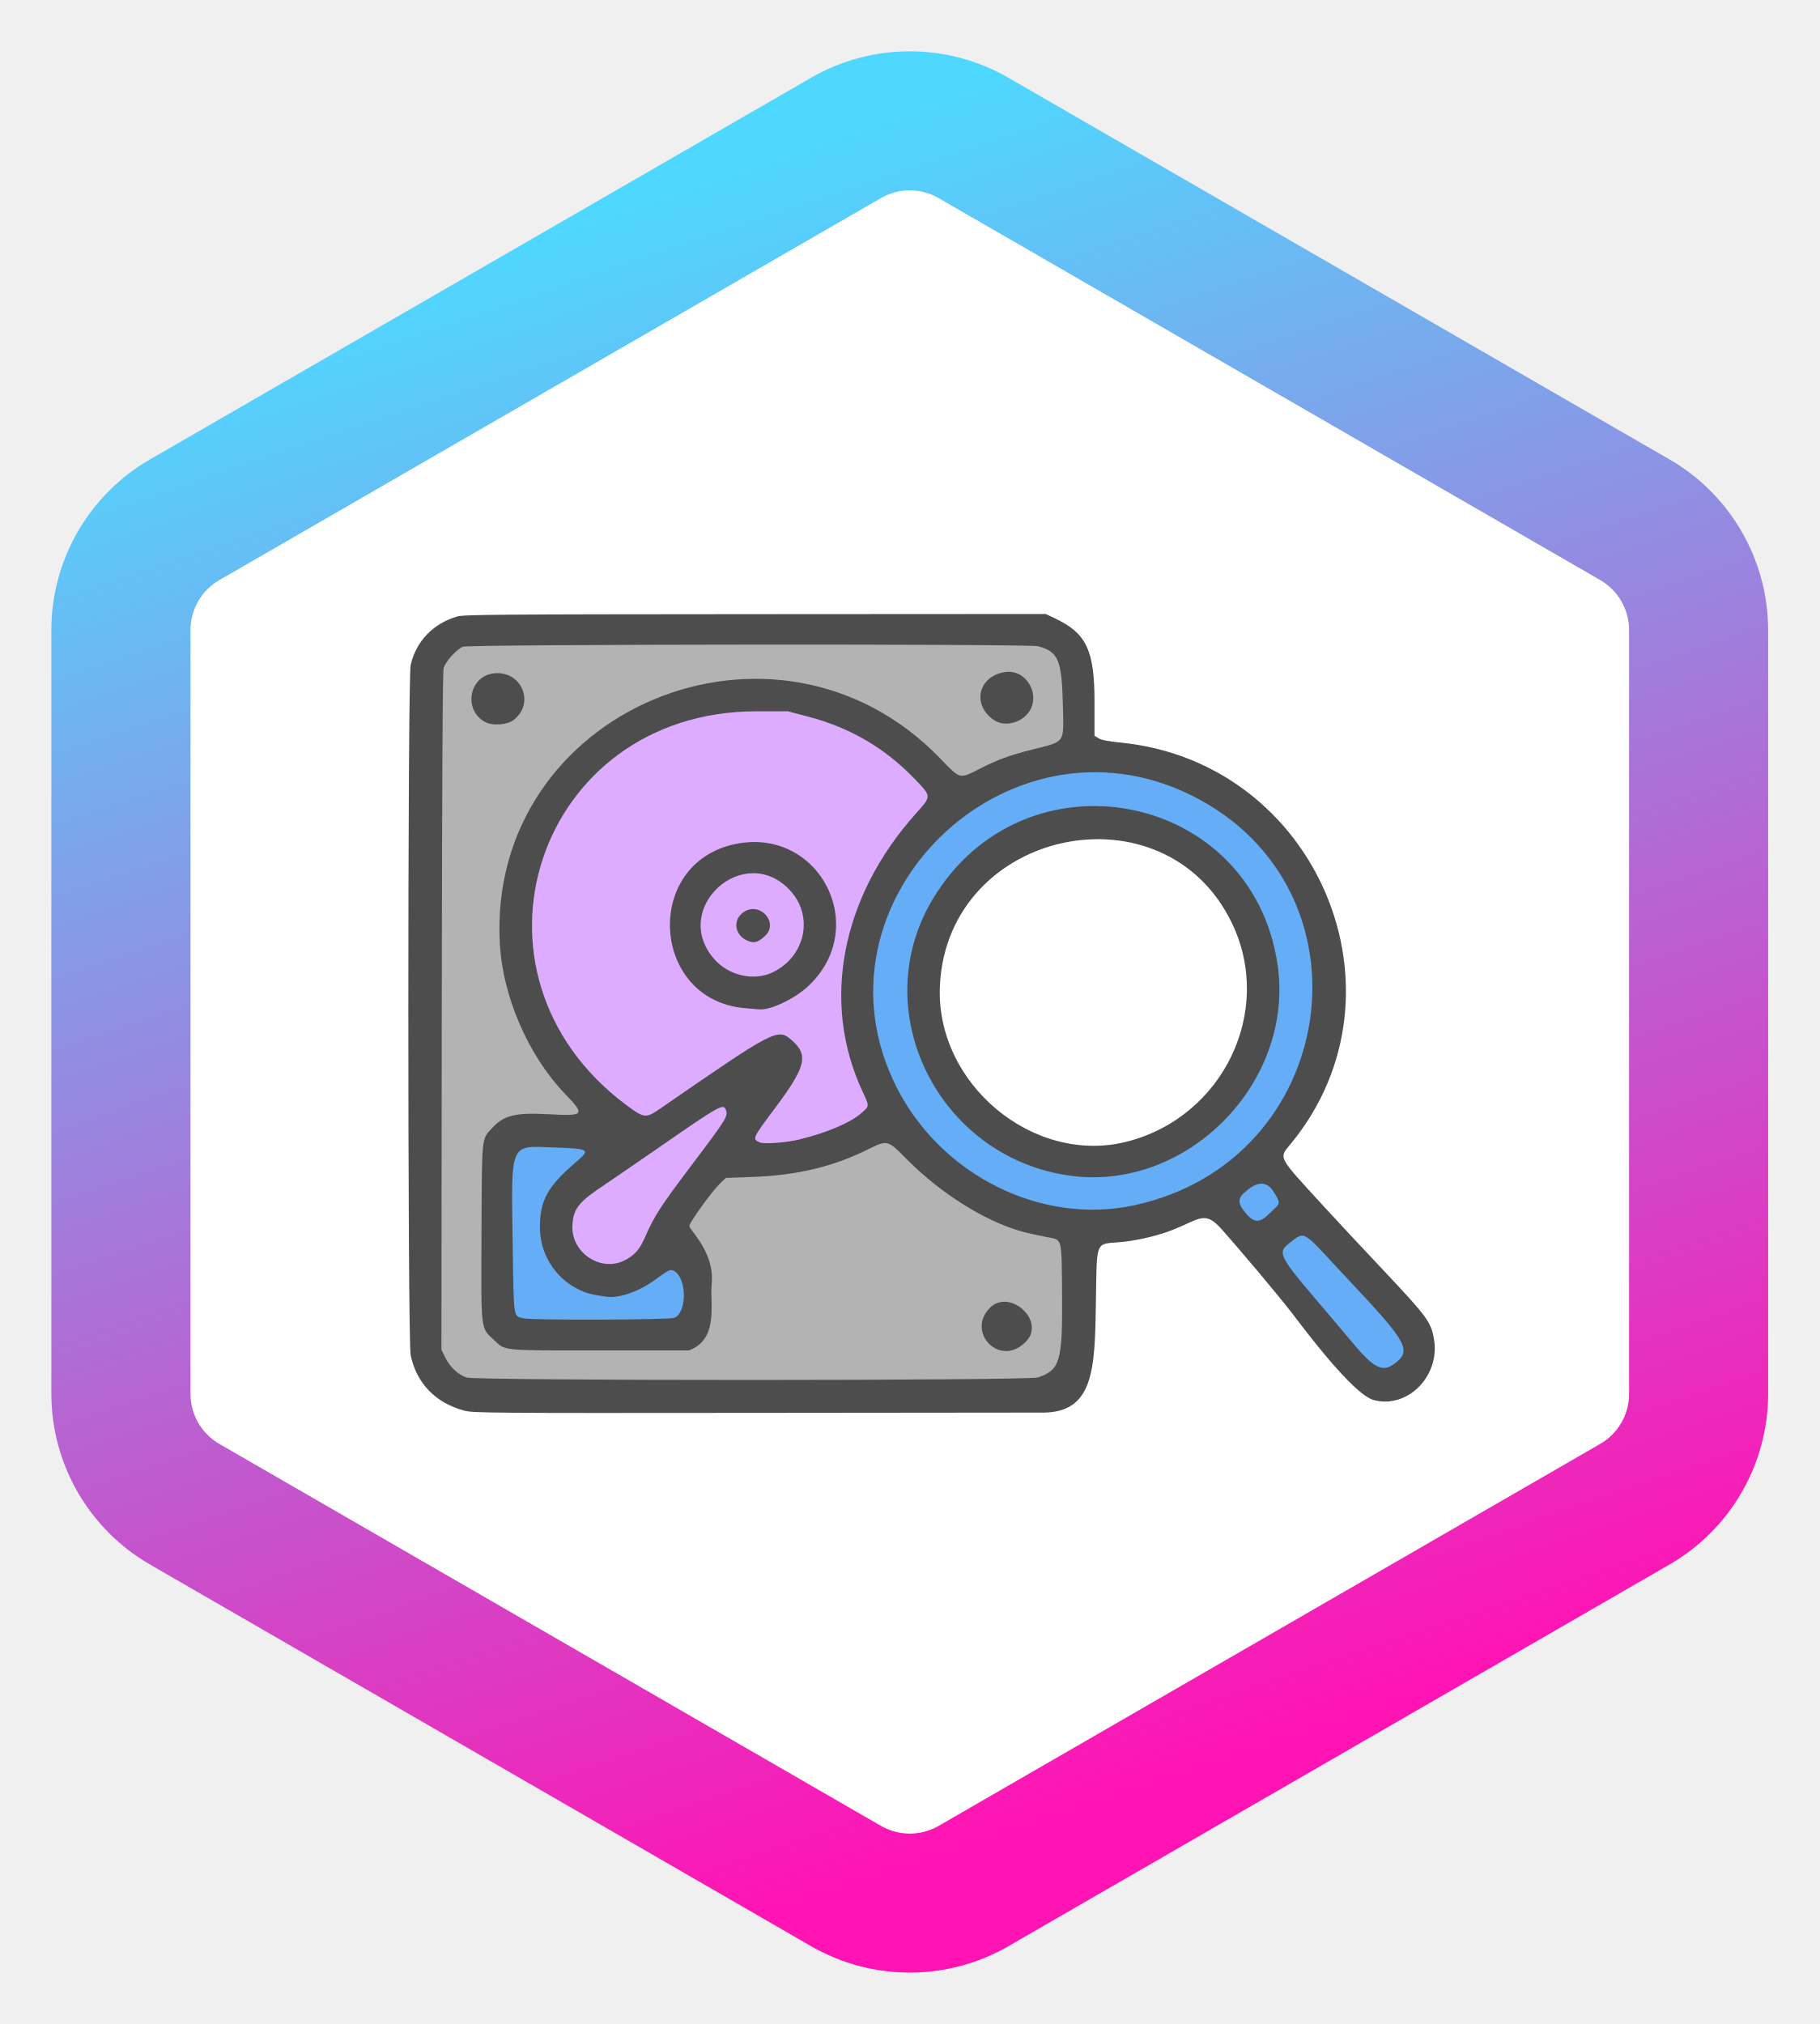
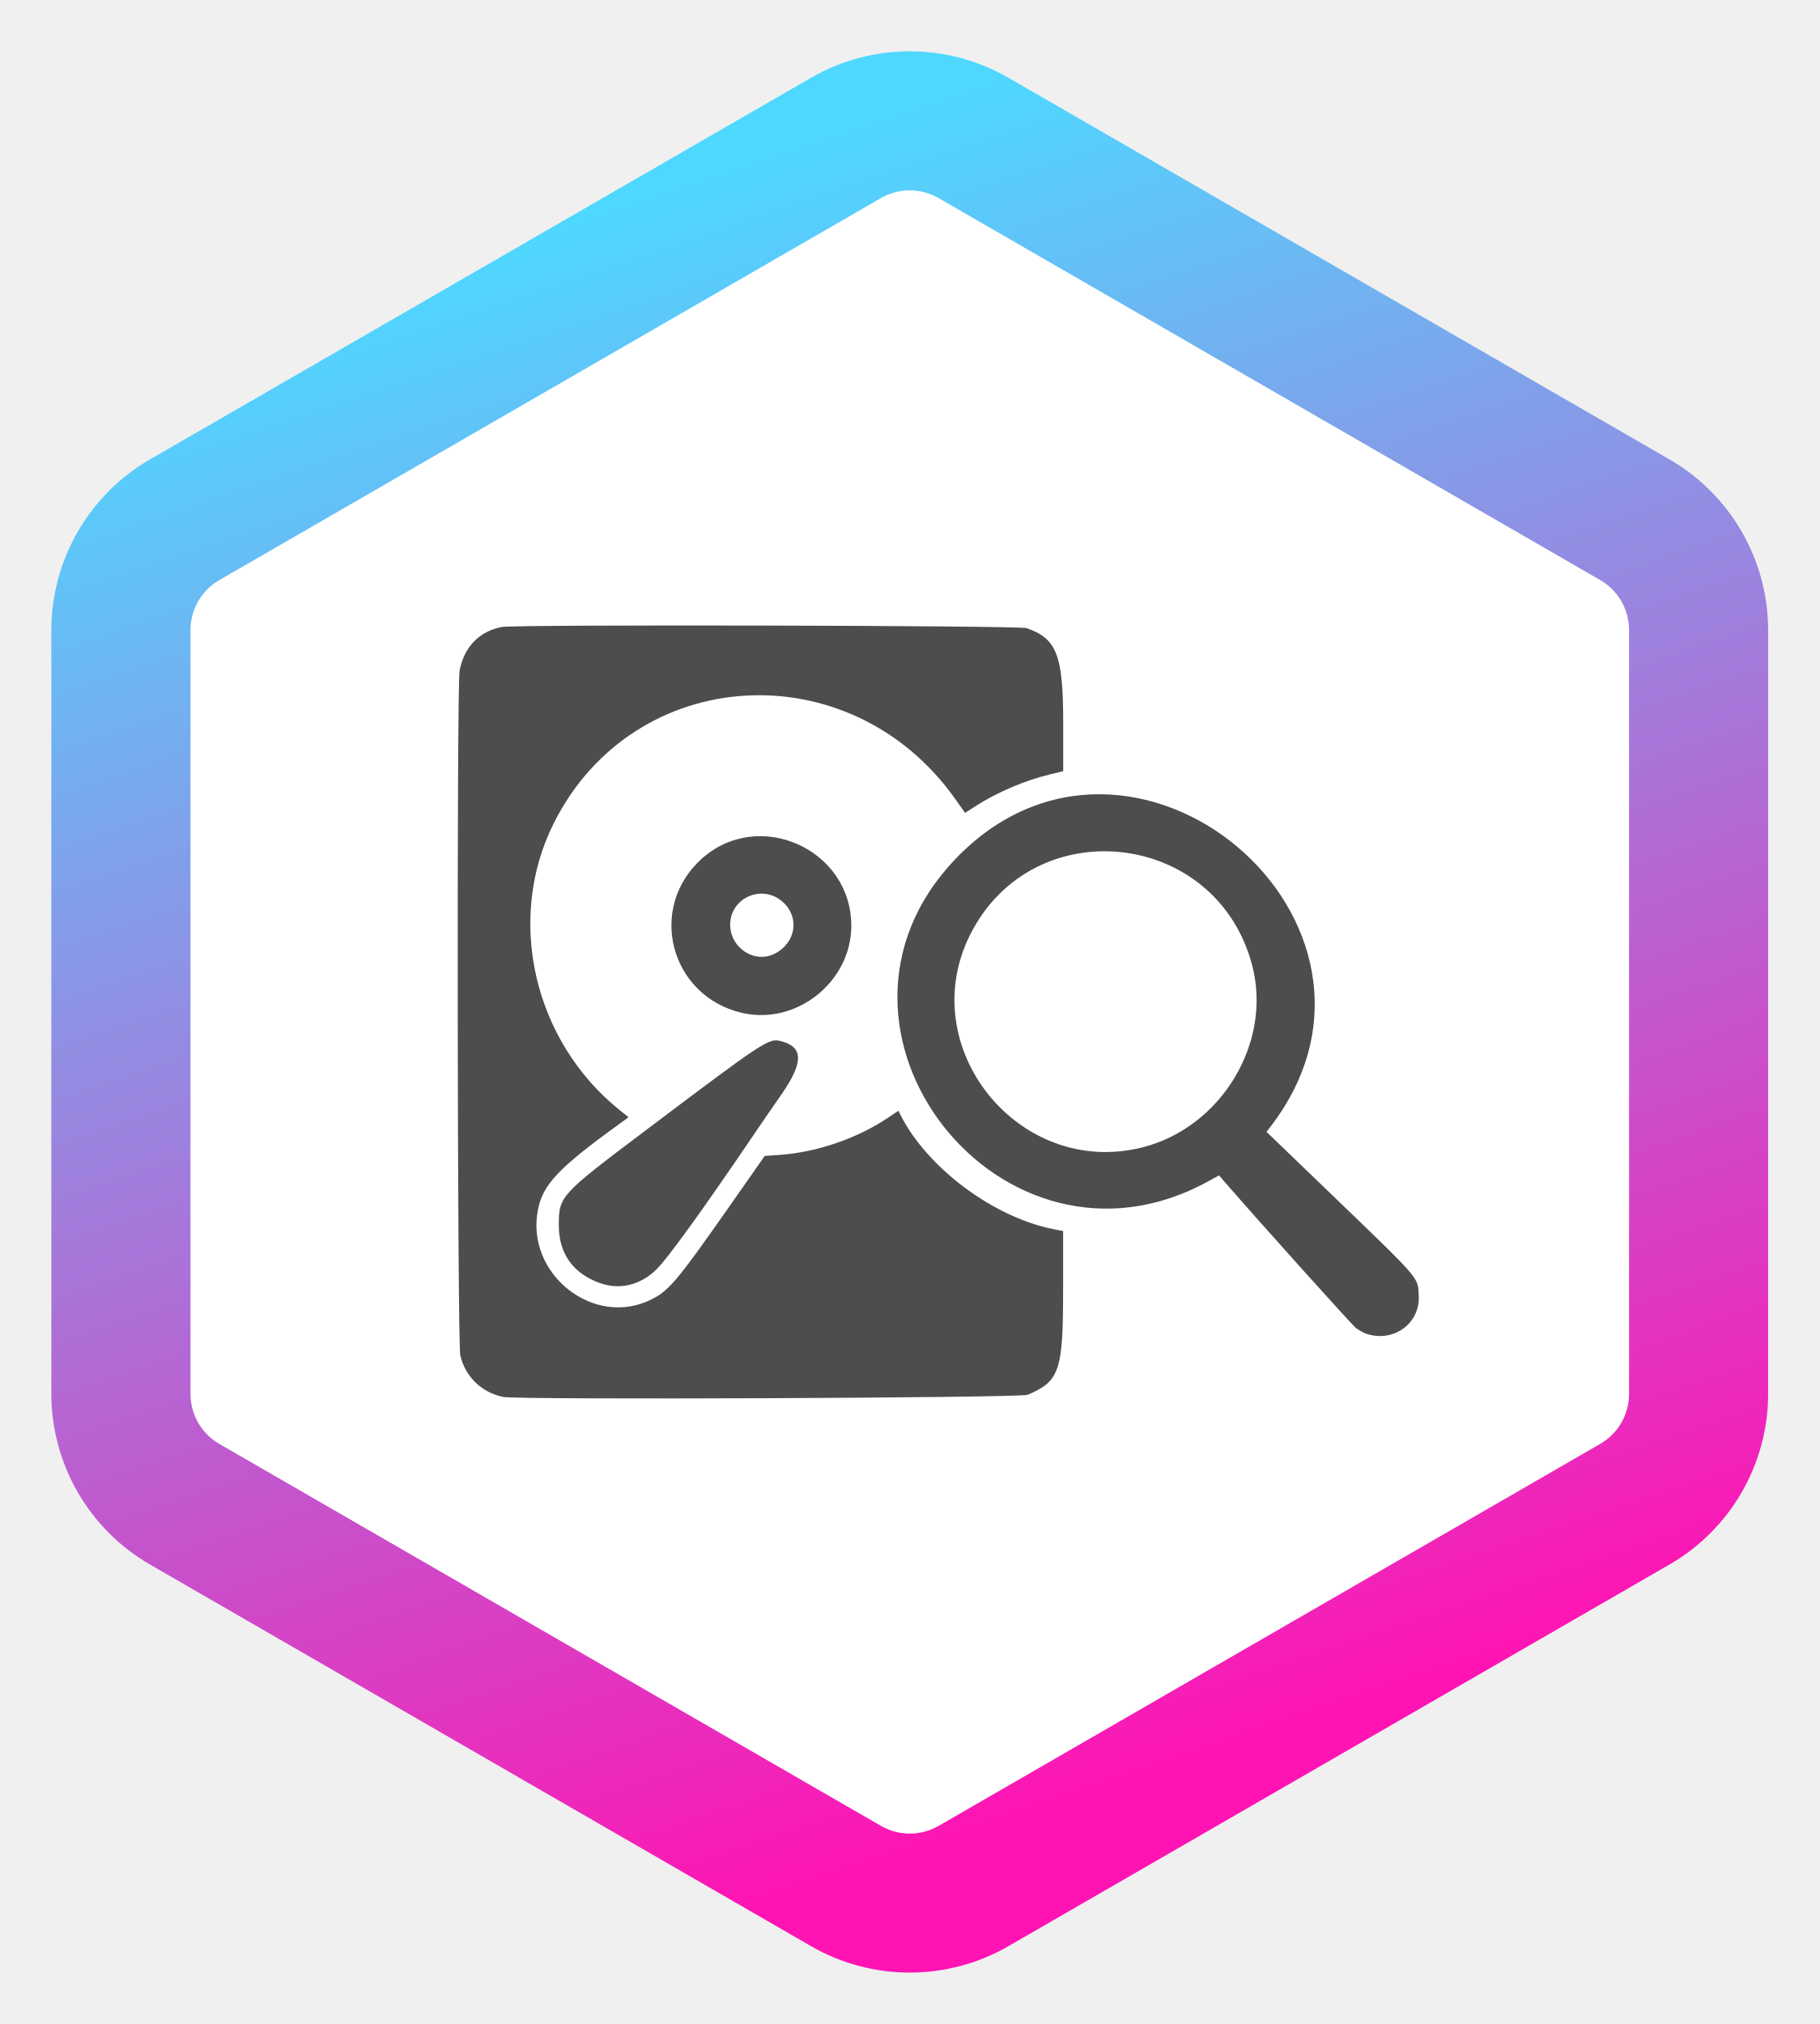
<svg xmlns="http://www.w3.org/2000/svg" xmlns:xlink="http://www.w3.org/1999/xlink" width="17.716mm" height="19.707mm" viewBox="0 0 37.963 42.23" version="1.1" id="svg1" xml:space="preserve">
  <defs id="defs1">
    <linearGradient xlink:href="#a" id="linearGradient503" gradientUnits="userSpaceOnUse" gradientTransform="matrix(0.1551404,0.00118797,-6.1719265e-4,0.08060071,59.67951,-84.41751)" x1="352.158" y1="1902.979" x2="562.999" y2="2219.312" />
    <linearGradient id="a">
      <stop offset="0" stop-color="#4ed8ff" id="stop869" />
      <stop offset="1" stop-color="#ff14b3" id="stop871" />
    </linearGradient>
  </defs>
  <g id="layer1" transform="translate(-110.2852,-61.79626)">
    <g id="g1">
      <path style="fill:#ffffff;stroke-width:0.073" d="m 129.827,100.508 c 0.166,-0.085 3.501,-2.034 13.46,-7.867 1.233,-0.722 1.389,-0.829 1.545,-1.053 0.257,-0.37 0.243,0.101 0.259,-8.693 l 0.015,-8.103 -0.111,-0.243 c -0.224,-0.491 -0.359,-0.586 -3.207,-2.251 -0.75,-0.438 -2.107,-1.233 -3.016,-1.767 -9.397,-5.513 -9.086,-5.341 -9.556,-5.31 -0.398,0.026 -0.118,-0.123 -3.563,1.892 -1.587,0.928 -4.386,2.563 -6.219,3.633 -1.833,1.07 -3.796,2.216 -4.362,2.546 -1.108,0.647 -1.389,0.871 -1.543,1.226 l -0.093,0.216 -0.007,8.134 c -0.008,9.145 -0.036,8.399 0.332,8.809 0.12,0.134 0.376,0.32 0.696,0.506 0.278,0.162 1.068,0.624 1.756,1.027 9.676,5.673 12.468,7.293 12.712,7.373 0.174,0.058 0.732,0.011 0.901,-0.075 z" id="path507" />
      <g id="g3" transform="translate(-0.2498217,0.6661912)">
        <g id="g2" />
      </g>
      <path style="font-variation-settings:normal;baseline-shift:baseline;display:inline;overflow:visible;vector-effect:none;fill:url(#linearGradient503);fill-opacity:1;stroke:none;stroke-width:0.403;stroke-linecap:butt;stroke-linejoin:miter;stroke-miterlimit:4;stroke-dasharray:none;stroke-dashoffset:0;stroke-opacity:1;-inkscape-stroke:none;paint-order:markers fill stroke;enable-background:accumulate;stop-color:#000000" d="m 129.266,62.867 c -0.71,1.1e-5 -1.421,0.183 -2.056,0.55 l -13.798,7.966 c -1.27,0.733 -2.056,2.095 -2.056,3.561 l 2.2e-4,15.933 c 3e-5,1.467 0.786,2.828 2.056,3.561 l 13.798,7.966 c 1.27,0.733 2.842,0.733 4.112,-1e-5 l 13.798,-7.966 c 1.27,-0.733 2.056,-2.095 2.056,-3.561 l -2.2e-4,-15.933 c -3e-5,-1.467 -0.786,-2.828 -2.056,-3.561 l -13.798,-7.966 c -0.635,-0.367 -1.346,-0.55 -2.056,-0.55 z m 1.5e-4,2.901 c 0.208,-1.7e-5 0.417,0.054 0.605,0.163 l 13.798,7.966 c 0.376,0.217 0.605,0.613 0.605,1.047 l 5.2e-4,15.933 c 3e-5,0.434 -0.228,0.83 -0.605,1.047 l -13.798,7.967 c -0.376,0.217 -0.833,0.217 -1.209,-1.31e-4 l -13.798,-7.966 c -0.376,-0.217 -0.605,-0.613 -0.605,-1.047 l -2.2e-4,-15.933 c -3e-5,-0.434 0.228,-0.83 0.605,-1.047 l 13.798,-7.967 c 0.188,-0.109 0.396,-0.163 0.604,-0.163 z" id="path491" />
      <g id="g55" transform="translate(379.2528,237.3398)" />
-       <g id="g66" transform="matrix(0.1687327,0,0,0.1687327,84.22866,62.96094)" style="stroke-width:5.927">
-         <path style="fill:#deacff;stroke-width:5.927;fill-opacity:1;stroke:#deacff;stroke-opacity:1" d="m 228.396,149.213 c -2.062,-0.666 -3.383,-2.662 -3.182,-4.809 0.182,-1.95 0.809,-2.699 4.087,-4.884 0.903,-0.602 3.895,-2.655 6.651,-4.564 7.421,-5.142 7.919,-5.423 8.212,-4.652 0.313,0.824 0.189,1.025 -4.285,6.956 -3.775,5.003 -4.56,6.216 -5.653,8.731 -1.155,2.659 -3.522,3.968 -5.829,3.223 z m 19.987,-14.847 c -0.968,-0.425 -0.945,-0.478 1.838,-4.196 3.858,-5.154 4.218,-6.588 2.12,-8.431 -1.755,-1.541 -2.011,-1.409 -16.241,8.417 -1.825,1.26 -2.015,1.241 -4.242,-0.422 -21.795,-16.275 -11.081,-48.67 16.1,-48.68 l 3.887,-0.001 2.457,0.645 c 5.29,1.388 9.582,3.907 13.323,7.82 1.992,2.084 1.991,2.014 0.056,4.173 -9.256,10.324 -11.757,23.374 -6.591,34.397 0.855,1.824 0.858,1.76 -0.131,2.63 -2.391,2.105 -10.639,4.497 -12.575,3.647 z m 0.991,-16.622 c 11.8,-2.461 10.526,-20.518 -1.449,-20.536 -13.314,-0.021 -14.595,19.484 -1.35,20.558 0.808,0.065 1.562,0.13 1.676,0.144 0.114,0.014 0.619,-0.06 1.123,-0.166 z m -3.952,-4.204 c -4.525,-1.415 -5.804,-7.741 -2.176,-10.764 2.905,-2.421 6.32,-2.278 8.824,0.37 4.478,4.735 -0.393,12.35 -6.648,10.394 z m 2.762,-4.091 c 1.672,-0.859 1.914,-2.503 0.53,-3.591 -1.833,-1.442 -4.375,1.365 -2.692,2.974 0.772,0.739 1.514,0.951 2.162,0.618 z" id="path69" />
-         <path style="fill:#b3b3b3;stroke-width:5.927;fill-opacity:1;stroke:#b3b3b3;stroke-opacity:1" d="m 212.093,163.433 c -1.038,-0.368 -2.051,-1.319 -2.604,-2.446 l -0.486,-0.989 0.057,-41.804 c 0.036,-26.678 0.118,-42.044 0.227,-42.468 0.218,-0.852 1.406,-2.147 2.358,-2.57 0.762,-0.339 69.585,-0.539 70.968,-0.206 2.621,0.631 3.039,1.546 3.193,6.981 0.148,5.216 0.408,4.81 -3.764,5.861 -2.774,0.699 -4.248,1.238 -6.46,2.364 -2.547,1.297 -2.379,1.34 -4.878,-1.252 -8.229,-8.536 -18.654,-11.588 -30.521,-8.936 -22.862,5.109 -31.887,33.787 -15.867,50.419 2.503,2.599 2.391,2.735 -2.068,2.492 -8.064,-0.439 -8.323,0.026 -8.32,14.942 l 0.002,10.549 0.41,0.864 c 0.485,1.022 1.662,2.209 2.561,2.583 0.557,0.232 2.106,0.267 11.66,0.266 l 11.018,-0.002 0.909,-0.522 c 1.944,-1.115 2.373,-2.222 2.373,-6.126 0,-3.377 -0.064,-3.601 -1.699,-5.935 -1.116,-1.594 -1.497,-2.305 -1.497,-2.798 0,-0.435 2.754,-4.251 3.795,-5.259 l 0.713,-0.691 3.144,-0.114 c 5.74,-0.208 10.081,-1.233 14.426,-3.407 2.426,-1.214 2.265,-1.265 5.302,1.694 4.454,4.34 10.333,7.81 14.77,8.716 0.238,0.049 0.626,0.13 0.864,0.181 0.238,0.051 0.665,0.138 0.95,0.194 2.226,0.437 2.159,0.201 2.159,7.629 0,7.789 -0.332,8.865 -3.017,9.78 -1.209,0.412 -69.518,0.42 -70.679,0.009 z m 68.806,-3.623 c 1.91,-1.519 1.785,-3.973 -0.267,-5.275 -2.497,-1.584 -5.88,1.043 -4.851,3.767 0.754,1.996 3.491,2.802 5.118,1.508 z M 217.873,82.172 c 1.659,-1.226 1.838,-3.383 0.406,-4.891 -2.74,-2.884 -7.412,0.908 -4.993,4.053 1.113,1.447 3.238,1.836 4.588,0.838 z m 62.442,0.156 c 2.49,-1.279 2.51,-4.653 0.034,-5.851 -2.133,-1.033 -4.887,0.761 -4.708,3.067 0.165,2.129 2.843,3.725 4.674,2.784 z" id="path68" />
-         <path style="fill:#65aef7;fill-opacity:1;stroke:#65aef7;stroke-width:5.927;stroke-opacity:1" d="m 324.121,161.762 c -0.323,-0.217 -1.428,-1.403 -2.456,-2.634 -1.028,-1.232 -3.063,-3.638 -4.522,-5.349 -4.439,-5.203 -4.636,-5.497 -4.153,-6.234 0.084,-0.127 2.719,-2.297 3.775,-1.277 0.253,0.245 0.567,0.563 0.927,0.939 2.843,2.969 8.524,9.468 9.386,10.615 1.857,2.472 -0.491,5.601 -2.957,3.941 z m -104.976,-5.648 c -1.258,-0.298 -1.184,0.19 -1.32,-8.688 -0.148,-9.69 0.002,-11.54 0.997,-12.367 0.195,-0.162 1.137,-0.179 4.028,-0.074 4.574,0.167 4.644,0.216 2.704,1.889 -3.424,2.952 -4.358,4.653 -4.368,7.947 -0.01,3.249 1.796,6.216 4.66,7.659 1.037,0.522 1.56,0.665 3.505,0.957 1.605,0.241 4.08,-0.621 6.145,-2.138 1.684,-1.238 1.865,-1.313 2.364,-0.986 1.521,0.997 1.488,5.097 -0.046,5.738 -0.624,0.261 -17.593,0.317 -18.669,0.062 z m 90.091,-12.267 c -1.959,-1.541 -2.502,-3.747 -0.408,-4.257 0.523,-0.127 1.897,0.696 2.727,1.483 0.393,0.373 0.664,0.739 0.664,0.991 0,0.091 -0.017,0.183 -0.048,0.277 -0.148,0.446 -0.622,0.908 -1.16,1.23 -0.651,0.389 -1.397,0.573 -1.775,0.276 z m -24.397,-1.62 c -21.849,-4.688 -29.879,-29.931 -14.436,-45.38 19.081,-19.088 51.293,-2.157 45.741,24.041 -3.03,14.298 -17.655,24.267 -31.305,21.339 z m 9.023,-4.072 c 15.741,-3.21 23.627,-20.757 15.478,-34.438 -8.877,-14.903 -30.602,-14.547 -39.634,0.649 -9.848,16.57 5.222,37.65 24.155,33.788 z" id="path67" />
-         <path style="fill:#4d4d4d;fill-opacity:1;stroke-width:5.927" d="m 211.812,167.524 c -3.54,-0.957 -5.878,-3.375 -6.607,-6.835 -0.385,-1.826 -0.386,-83.749 -5.6e-4,-85.383 0.692,-2.934 2.78,-5.104 5.751,-5.976 0.815,-0.239 4.873,-0.271 36.843,-0.29 l 35.927,-0.021 1.075,0.505 c 3.96,1.862 4.962,3.948 4.962,10.337 v 4.219 l 0.514,0.313 c 0.353,0.215 1.208,0.381 2.721,0.53 24.24,2.391 36.362,30.854 21.098,49.537 -1.576,1.929 -1.857,1.397 4.249,8.064 1.231,1.344 4.457,4.799 7.169,7.677 5.408,5.739 5.865,6.364 6.231,8.521 0.767,4.519 -3.245,8.58 -7.42,7.51 -2.576,-0.66 -8.669,-8.849 -10.007,-10.592 -1.959,-2.553 -6.677,-8.119 -8.811,-10.521 -2.135,-2.402 -2.703,-1.257 -6.156,0.088 -2.253,0.878 -4.907,1.357 -6.392,1.485 -3.166,0.271 -2.891,-0.35 -3.023,7.51 -0.138,8.157 -0.193,13.71 -6.823,13.569 l -35.067,0.034 c -33.45,0.032 -35.121,0.019 -36.232,-0.281 z m 70.96,-4.1 c 2.732,-0.931 3.043,-1.99 2.98,-10.124 -0.057,-7.278 0.046,-6.852 -1.742,-7.204 -0.59,-0.116 -1.227,-0.246 -1.417,-0.289 -0.19,-0.043 -0.509,-0.112 -0.708,-0.154 -4.837,-1.016 -10.917,-4.698 -15.53,-9.404 -2.108,-2.15 -2.263,-2.189 -4.441,-1.102 -4.48,2.235 -8.863,3.284 -14.597,3.492 l -3.145,0.114 -0.712,0.69 c -1.04,1.007 -3.794,4.824 -3.794,5.258 0,0.502 3.168,3.249 2.759,7.154 -0.248,2.37 0.942,6.868 -2.83,8.23 h -11.026 c -12.349,0 -11.606,0.073 -13.065,-1.292 -1.67,-1.562 -1.596,-0.927 -1.54,-13.352 0.055,-12.134 -0.02,-11.409 1.34,-12.884 1.44,-1.562 2.876,-1.906 7.001,-1.678 4.397,0.243 4.511,0.102 2.006,-2.499 -4.534,-4.707 -7.713,-12.01 -8.08,-18.56 -1.624,-28.946 34.145,-43.993 54.474,-22.916 2.499,2.591 2.331,2.548 4.878,1.251 2.207,-1.123 3.683,-1.664 6.446,-2.362 4.194,-1.059 3.928,-0.683 3.825,-5.404 -0.125,-5.676 -0.546,-6.694 -3.052,-7.38 -1.134,-0.31 -70.397,-0.252 -71.137,0.059 -0.826,0.348 -2.166,1.842 -2.386,2.661 -0.125,0.465 -0.197,13.814 -0.228,42.473 l -0.046,41.795 0.486,0.989 c 0.553,1.127 1.566,2.078 2.604,2.446 1.161,0.412 69.47,0.403 70.679,-0.009 z m -5.968,-8.58 c 2.423,-2.482 6.887,1.521 4.564,4.058 -3.178,3.471 -7.538,-1.011 -4.564,-4.058 z M 214.484,82.417 c -2.833,-1.444 -2.094,-5.737 1.043,-6.06 3.441,-0.355 5.107,3.774 2.346,5.815 -0.751,0.555 -2.529,0.684 -3.39,0.245 z m 62.839,-0.284 c -2.787,-1.897 -1.926,-5.478 1.428,-5.938 2.723,-0.373 4.527,3.119 2.692,5.209 -1.055,1.202 -2.936,1.534 -4.119,0.729 z m 49.426,79.665 c 2.296,-1.635 1.793,-2.606 -5.198,-10.036 -5.815,-6.18 -5.622,-6.568 -7.3,-5.256 -1.791,1.4 -2.155,1.357 2.892,7.273 1.459,1.71 3.494,4.117 4.522,5.349 2.587,3.101 3.676,3.673 5.084,2.67 z m -88.934,-5.747 c 1.534,-0.641 1.567,-4.741 0.046,-5.738 -0.499,-0.327 -0.68,-0.252 -2.364,0.986 -2.064,1.517 -4.54,2.378 -6.145,2.138 -1.945,-0.292 -2.468,-0.434 -3.505,-0.957 -2.864,-1.443 -4.67,-4.41 -4.66,-7.659 0.01,-3.295 0.945,-4.995 4.368,-7.947 1.94,-1.673 1.87,-1.722 -2.704,-1.889 -5.479,-0.2 -5.227,-0.824 -5.025,12.44 0.135,8.879 0.061,8.39 1.32,8.688 1.076,0.255 18.045,0.198 18.669,-0.062 z m -5.892,-7.243 c 1.116,-0.658 1.646,-1.307 2.303,-2.819 1.093,-2.515 1.878,-3.728 5.653,-8.731 4.475,-5.93 4.599,-6.132 4.285,-6.956 -0.293,-0.771 -0.791,-0.489 -8.212,4.652 -2.755,1.909 -5.748,3.963 -6.651,4.564 -3.278,2.184 -3.904,2.933 -4.087,4.884 -0.337,3.606 3.637,6.216 6.708,4.406 z m 79.509,-5.692 c 1.225,-1.225 1.543,-1.023 0.394,-2.777 -0.948,-1.447 -2.309,-0.799 -3.067,-0.156 -0.759,0.643 -1.63,1.163 -0.586,2.555 1.26,1.681 1.971,1.666 3.259,0.377 z m -16.778,-0.975 c 25.436,-5.475 30.221,-39.113 7.204,-50.639 -23.001,-11.518 -48.119,13.266 -36.554,36.066 5.524,10.89 17.904,17.037 29.35,14.573 z m -7.914,-3.664 c -16.24,-2.242 -25.249,-20.284 -17.032,-34.11 11.242,-18.917 39.531,-13.599 42.693,8.025 2.128,14.553 -11.182,28.083 -25.661,26.085 z m 7.107,-4.229 c 11.838,-3.072 18.103,-16.114 12.94,-26.938 -8.31,-17.426 -35.147,-11.781 -36.138,7.601 -0.622,12.171 11.589,22.35 23.197,19.337 z m -40.619,-0.24 c 3.41,-0.824 6.354,-2.077 7.732,-3.29 0.989,-0.87 0.986,-0.806 0.131,-2.63 -5.166,-11.024 -2.665,-24.073 6.591,-34.397 1.935,-2.158 1.936,-2.089 -0.056,-4.173 -3.741,-3.913 -8.033,-6.432 -13.323,-7.82 l -2.457,-0.645 -3.887,0.001 c -27.181,0.01 -37.894,32.405 -16.1,48.68 2.227,1.663 2.418,1.682 4.242,0.422 14.231,-9.826 14.486,-9.958 16.241,-8.417 2.098,1.842 1.738,3.276 -2.12,8.431 -2.782,3.717 -2.806,3.771 -1.838,4.196 0.519,0.228 3.258,0.026 4.843,-0.357 z m -6.651,-16.244 c -11.668,-0.946 -12.705,-17.907 -1.241,-20.296 10.356,-2.158 16.773,10.219 9.085,17.522 -1.704,1.619 -4.804,3.086 -6.168,2.918 -0.114,-0.014 -0.868,-0.079 -1.676,-0.144 z m 3.437,-4.451 c 4.047,-1.988 5.06,-6.993 2.057,-10.168 -5.646,-5.97 -14.73,2.232 -9.392,8.48 1.812,2.12 4.973,2.848 7.334,1.687 z m -3.092,-3.864 c -1.715,-0.682 -1.964,-2.701 -0.446,-3.627 2.006,-1.223 4.257,1.408 2.56,2.991 -0.871,0.812 -1.325,0.949 -2.114,0.635 z" id="path66" />
-       </g>
+       <path style="fill:#4d4d4d;stroke-width:1" d="m 120.787,90.944 c -0.453,-0.093 -0.794,-0.422 -0.898,-0.867 -0.062,-0.265 -0.076,-13.953 -0.015,-14.286 0.091,-0.492 0.412,-0.825 0.881,-0.913 0.292,-0.055 10.785,-0.032 10.948,0.024 0.633,0.218 0.765,0.562 0.765,1.985 v 1 l -0.297,0.072 c -0.516,0.126 -1.091,0.373 -1.538,0.661 l -0.212,0.137 -0.199,-0.281 c -2.191,-3.104 -6.715,-2.836 -8.384,0.498 -1.006,2.01 -0.417,4.554 1.388,5.994 l 0.174,0.139 -0.247,0.179 c -1.21,0.879 -1.533,1.22 -1.64,1.731 -0.284,1.35 1.161,2.501 2.37,1.888 0.365,-0.185 0.535,-0.388 1.626,-1.946 l 0.731,-1.044 0.31,-0.022 c 0.776,-0.054 1.618,-0.343 2.262,-0.775 l 0.217,-0.146 0.052,0.102 c 0.563,1.1 1.939,2.123 3.187,2.369 l 0.198,0.039 v 1.226 c 0,1.693 -0.072,1.905 -0.739,2.19 -0.155,0.066 -10.63,0.109 -10.942,0.045 z m 17.996,-1.323 c -0.053,-0.019 -0.145,-0.07 -0.204,-0.114 -0.082,-0.061 -1.989,-2.183 -2.758,-3.069 l -0.102,-0.118 -0.227,0.125 c -4.298,2.363 -8.653,-3.174 -5.282,-6.716 3.686,-3.873 9.838,1.322 6.59,5.566 l -0.09,0.117 1.23,1.184 c 2.026,1.951 1.922,1.832 1.946,2.23 0.036,0.584 -0.533,0.995 -1.102,0.795 z m -4.679,-3.881 c 1.657,-0.409 2.734,-2.188 2.305,-3.809 -0.746,-2.826 -4.57,-3.24 -5.881,-0.636 -1.183,2.351 1.01,5.078 3.575,4.445 z m -11.301,2.828 c -0.563,-0.202 -0.859,-0.618 -0.859,-1.206 0,-0.607 0.024,-0.633 1.779,-1.956 2.557,-1.927 2.6,-1.956 2.87,-1.883 0.456,0.123 0.456,0.447 -3.1e-4,1.103 -0.174,0.25 -0.458,0.664 -0.632,0.92 -0.987,1.457 -1.729,2.484 -1.967,2.724 -0.334,0.337 -0.775,0.447 -1.192,0.297 z m 2.965,-5.638 c -1.499,-0.347 -1.984,-2.183 -0.848,-3.211 1.188,-1.075 3.127,-0.211 3.127,1.393 0,1.168 -1.144,2.081 -2.278,1.818 z m 0.684,-1.237 c 0.444,-0.229 0.523,-0.765 0.159,-1.084 -0.428,-0.375 -1.096,-0.077 -1.091,0.486 0.005,0.486 0.514,0.813 0.932,0.598 z" id="path74" />
    </g>
  </g>
</svg>
